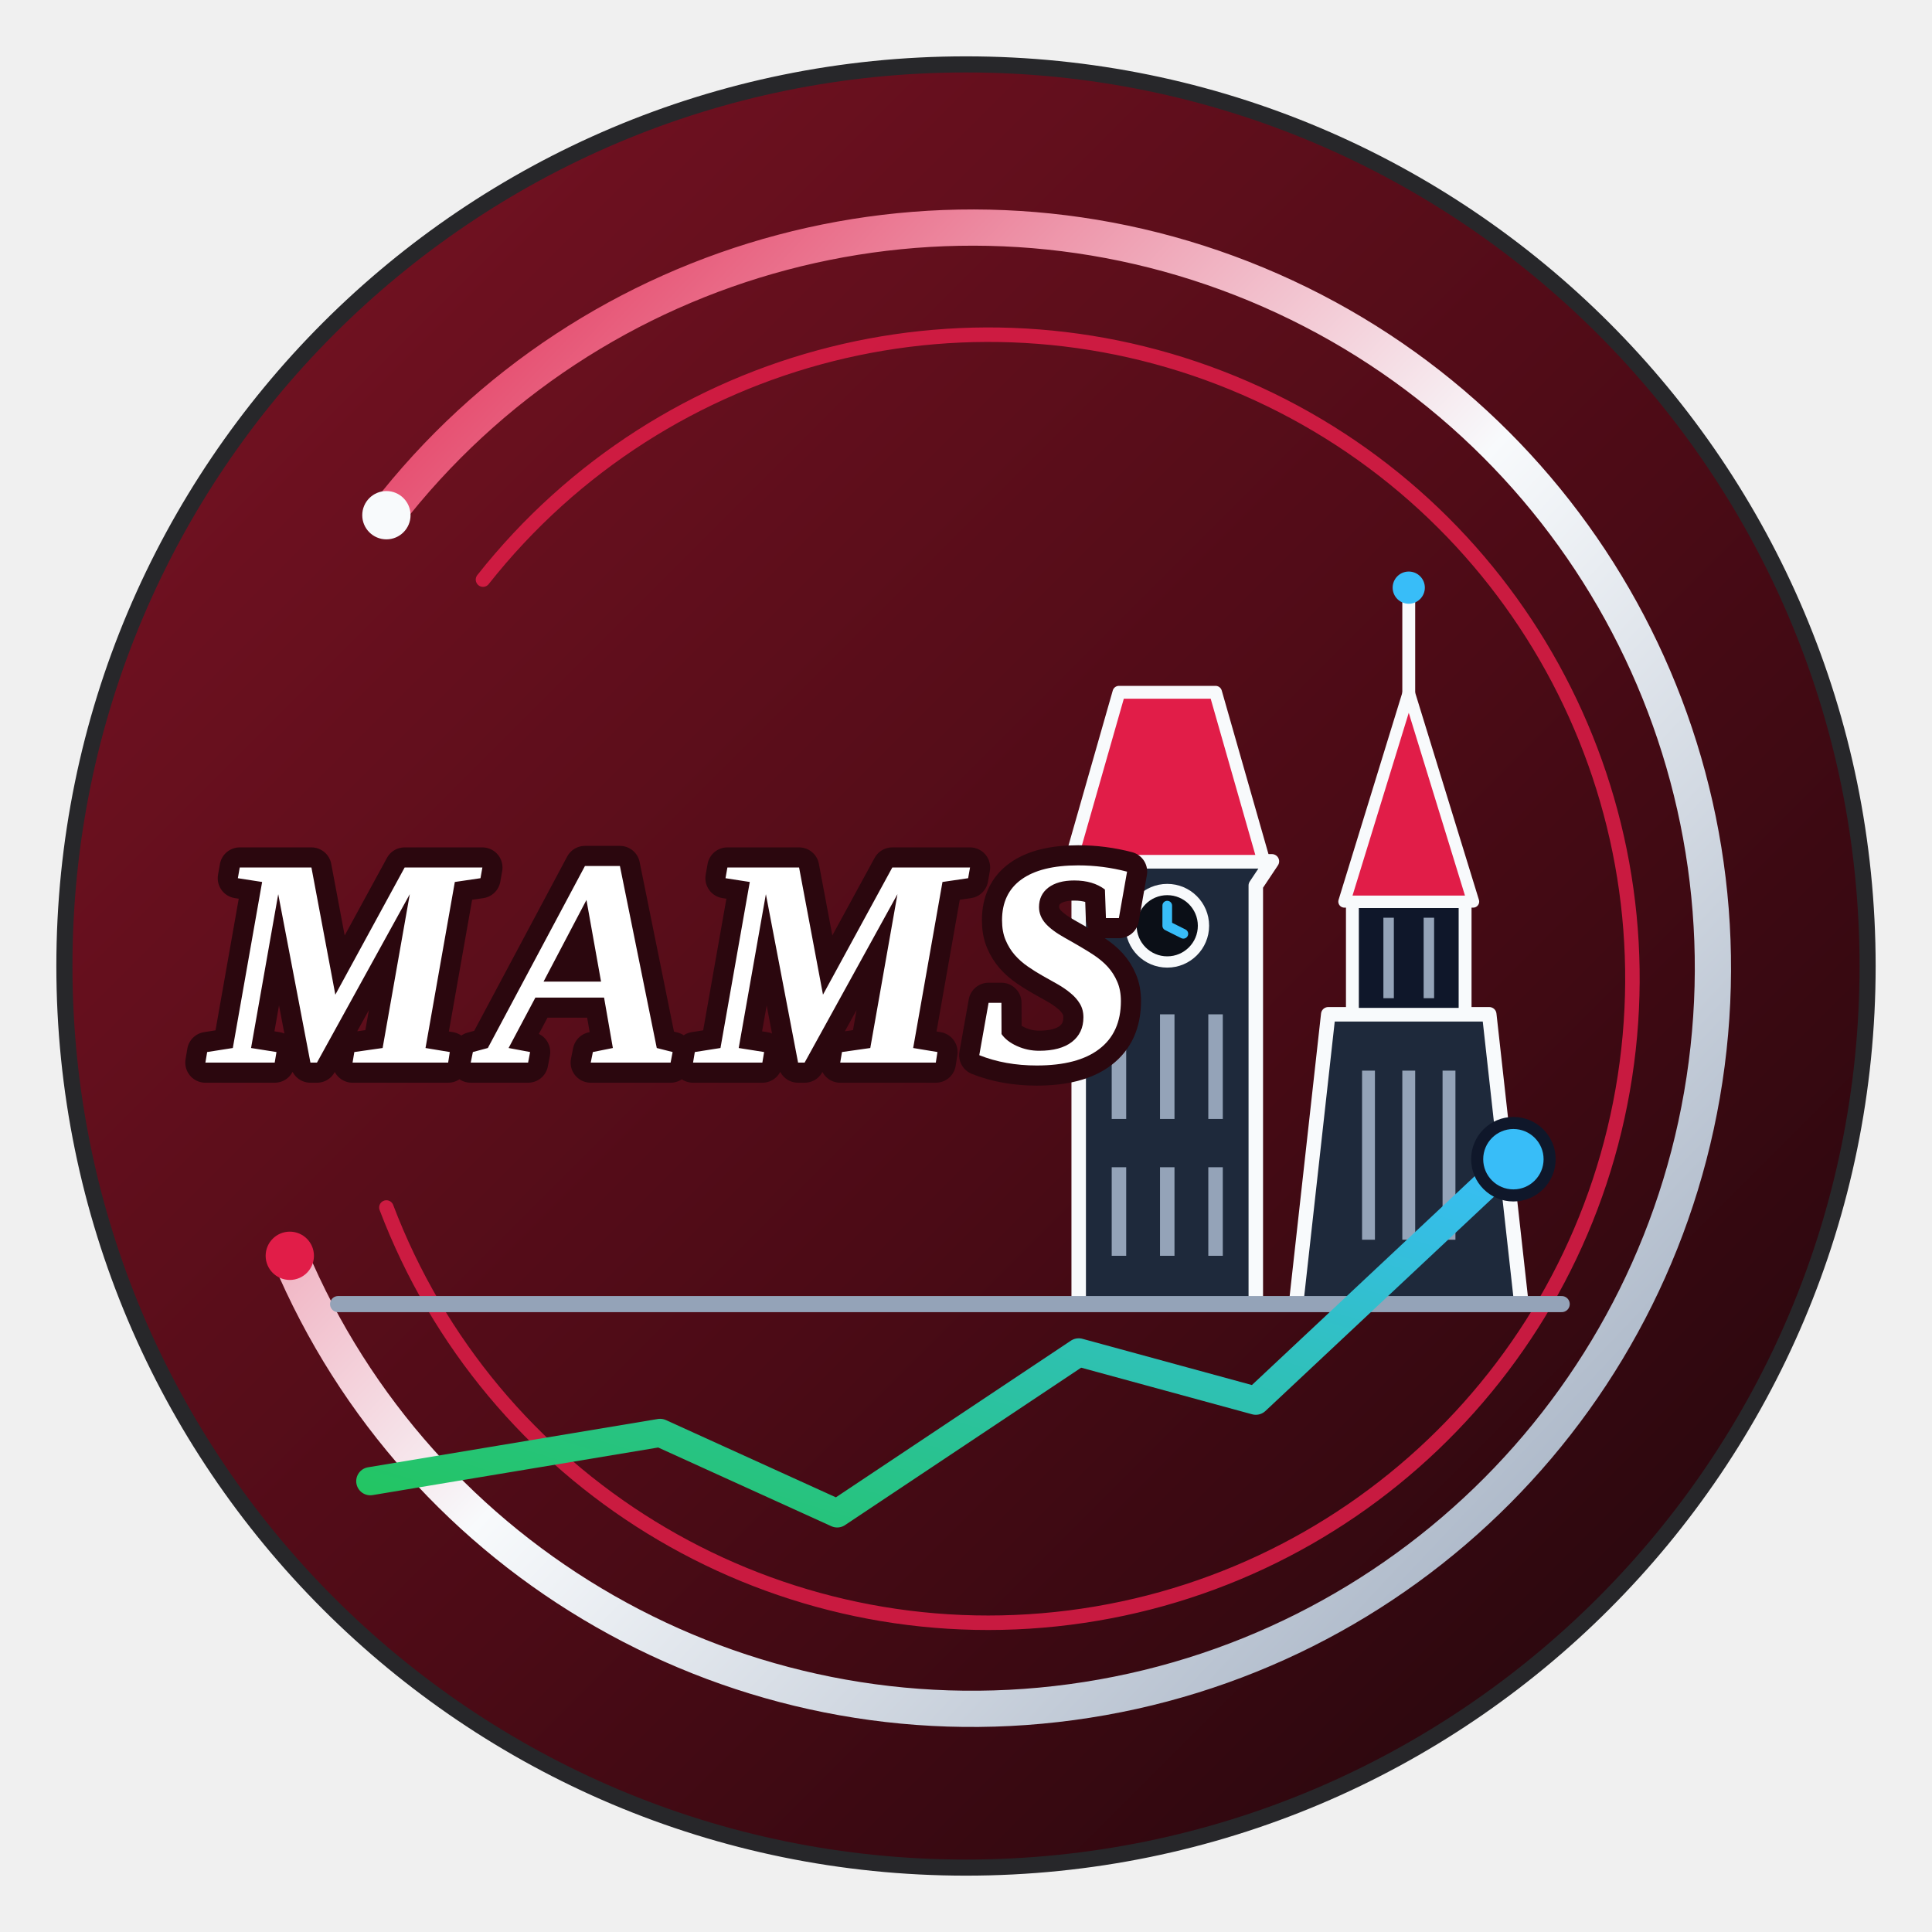
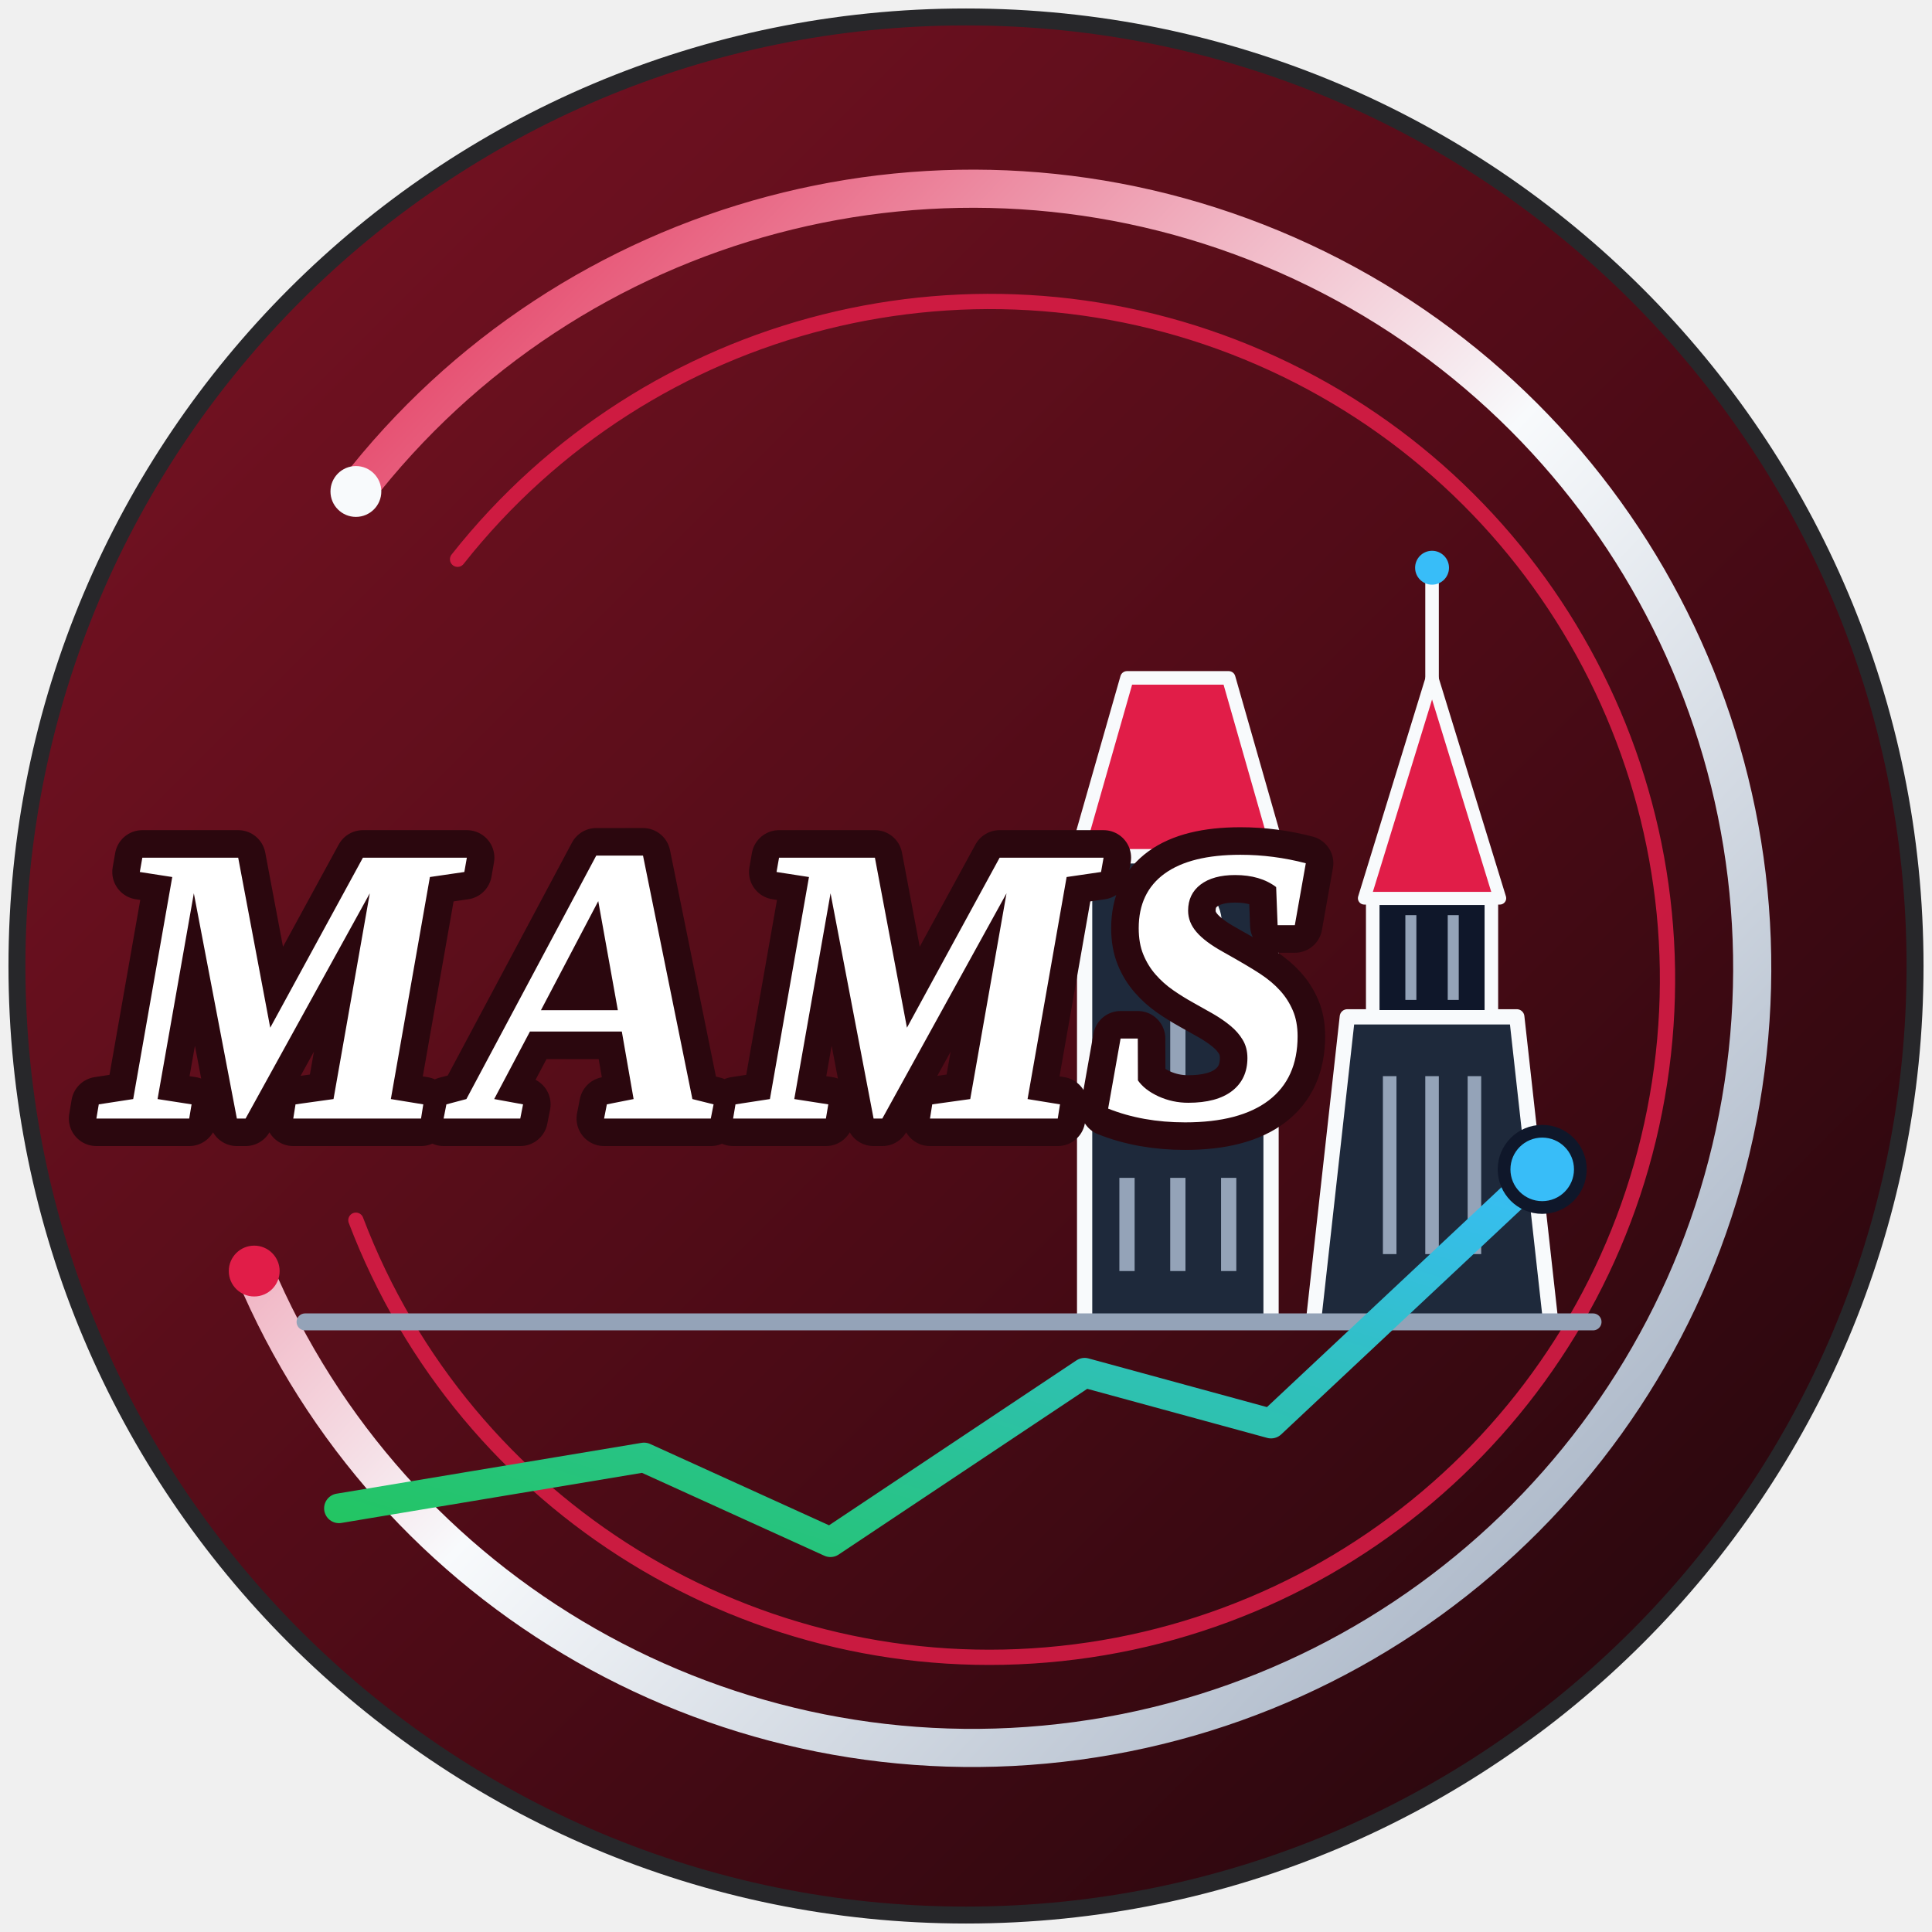
- <svg xmlns="http://www.w3.org/2000/svg" viewBox="0 0 240 240" width="240" height="240">
+ <svg xmlns="http://www.w3.org/2000/svg" viewBox="6 6 228 228" width="240" height="240">
  <defs>
    <linearGradient id="bgGrad" x1="0" y1="0" x2="1" y2="1">
      <stop offset="0%" stop-color="#7c1324" />
      <stop offset="55%" stop-color="#4c0b16" />
      <stop offset="100%" stop-color="#1e060b" />
    </linearGradient>
    <linearGradient id="ringGrad" x1="0" y1="0" x2="1" y2="1">
      <stop offset="0%" stop-color="#e11d48" />
      <stop offset="50%" stop-color="#f8fafc" />
      <stop offset="100%" stop-color="#94a3b8" />
    </linearGradient>
    <linearGradient id="pulseGrad" x1="0" y1="1" x2="1" y2="0">
      <stop offset="0%" stop-color="#22c55e" />
      <stop offset="100%" stop-color="#38bdf8" />
    </linearGradient>
  </defs>
  <circle cx="120" cy="120" r="112" fill="url(#bgGrad)" stroke="#27272a" stroke-width="2" />
  <path d="M 48 64 A 92 92 0 1 1 36 156" fill="none" stroke="url(#ringGrad)" stroke-width="4.5" stroke-linecap="round" />
  <path d="M 60 72 A 80 80 0 1 1 48 150" fill="none" stroke="#e11d48" stroke-width="1.8" stroke-linecap="round" opacity="0.85" />
  <circle cx="48" cy="64" r="3" fill="#f8fafc" />
  <circle cx="36" cy="156" r="3" fill="#e11d48" />
  <g stroke-linejoin="round">
    <polygon points="134,162 134,110 132,107 158,107 156,110 156,162" fill="#1e293b" stroke="#f8fafc" stroke-width="1.8" />
    <polygon points="133,107 139,86 151,86 157,107" fill="#e11d48" stroke="#f8fafc" stroke-width="1.6" />
    <circle cx="145" cy="115" r="4.5" fill="#0b0f17" stroke="#f8fafc" stroke-width="1.4" />
    <polyline points="145,112.5 145,115 147,116" fill="none" stroke="#38bdf8" stroke-width="1.2" stroke-linecap="round" />
    <line x1="139" y1="126" x2="139" y2="139" stroke="#94a3b8" stroke-width="1.8" />
    <line x1="145" y1="126" x2="145" y2="139" stroke="#94a3b8" stroke-width="1.8" />
    <line x1="151" y1="126" x2="151" y2="139" stroke="#94a3b8" stroke-width="1.8" />
    <line x1="139" y1="145" x2="139" y2="156" stroke="#94a3b8" stroke-width="1.8" />
    <line x1="145" y1="145" x2="145" y2="156" stroke="#94a3b8" stroke-width="1.8" />
    <line x1="151" y1="145" x2="151" y2="156" stroke="#94a3b8" stroke-width="1.8" />
    <polygon points="161,162 165,126 185,126 189,162" fill="#1e293b" stroke="#f8fafc" stroke-width="1.8" />
    <rect x="168" y="112" width="14" height="14" fill="#0f172a" stroke="#f8fafc" stroke-width="1.6" />
    <line x1="172.5" y1="114" x2="172.5" y2="124" stroke="#94a3b8" stroke-width="1.3" />
    <line x1="177.5" y1="114" x2="177.5" y2="124" stroke="#94a3b8" stroke-width="1.3" />
    <polygon points="167,112 175,86 183,112" fill="#e11d48" stroke="#f8fafc" stroke-width="1.5" />
    <line x1="175" y1="86" x2="175" y2="74" stroke="#f8fafc" stroke-width="1.6" stroke-linecap="round" />
    <circle cx="175" cy="73" r="2" fill="#38bdf8" />
    <line x1="170" y1="133" x2="170" y2="154" stroke="#94a3b8" stroke-width="1.6" />
    <line x1="175" y1="133" x2="175" y2="154" stroke="#94a3b8" stroke-width="1.6" />
    <line x1="180" y1="133" x2="180" y2="154" stroke="#94a3b8" stroke-width="1.6" />
  </g>
  <line x1="42" y1="162" x2="194" y2="162" stroke="#94a3b8" stroke-width="2" stroke-linecap="round" />
-   <text x="26" y="132" font-family="Georgia, 'Times New Roman', serif" font-style="italic" font-weight="800" font-size="37" letter-spacing="1.5" fill="#2b070e" stroke="#2b070e" stroke-width="5" stroke-linejoin="round">MAMS</text>
-   <text x="26" y="132" font-family="Georgia, 'Times New Roman', serif" font-style="italic" font-weight="800" font-size="37" letter-spacing="1.5" fill="#ffffff">MAMS</text>
+   <text x="18" y="138" font-family="Georgia, 'Times New Roman', serif" font-style="italic" font-weight="800" font-size="47" letter-spacing="1" fill="#2b070e" stroke="#2b070e" stroke-width="6.5" stroke-linejoin="round">MAMS</text>
+   <text x="18" y="138" font-family="Georgia, 'Times New Roman', serif" font-style="italic" font-weight="800" font-size="47" letter-spacing="1" fill="#ffffff">MAMS</text>
  <polyline points="46,184 82,178 104,188 134,168 156,174 188,144" fill="none" stroke="url(#pulseGrad)" stroke-width="3.5" stroke-linecap="round" stroke-linejoin="round" />
  <circle cx="188" cy="144" r="4.5" fill="#38bdf8" stroke="#0f172a" stroke-width="1.5" />
</svg>
